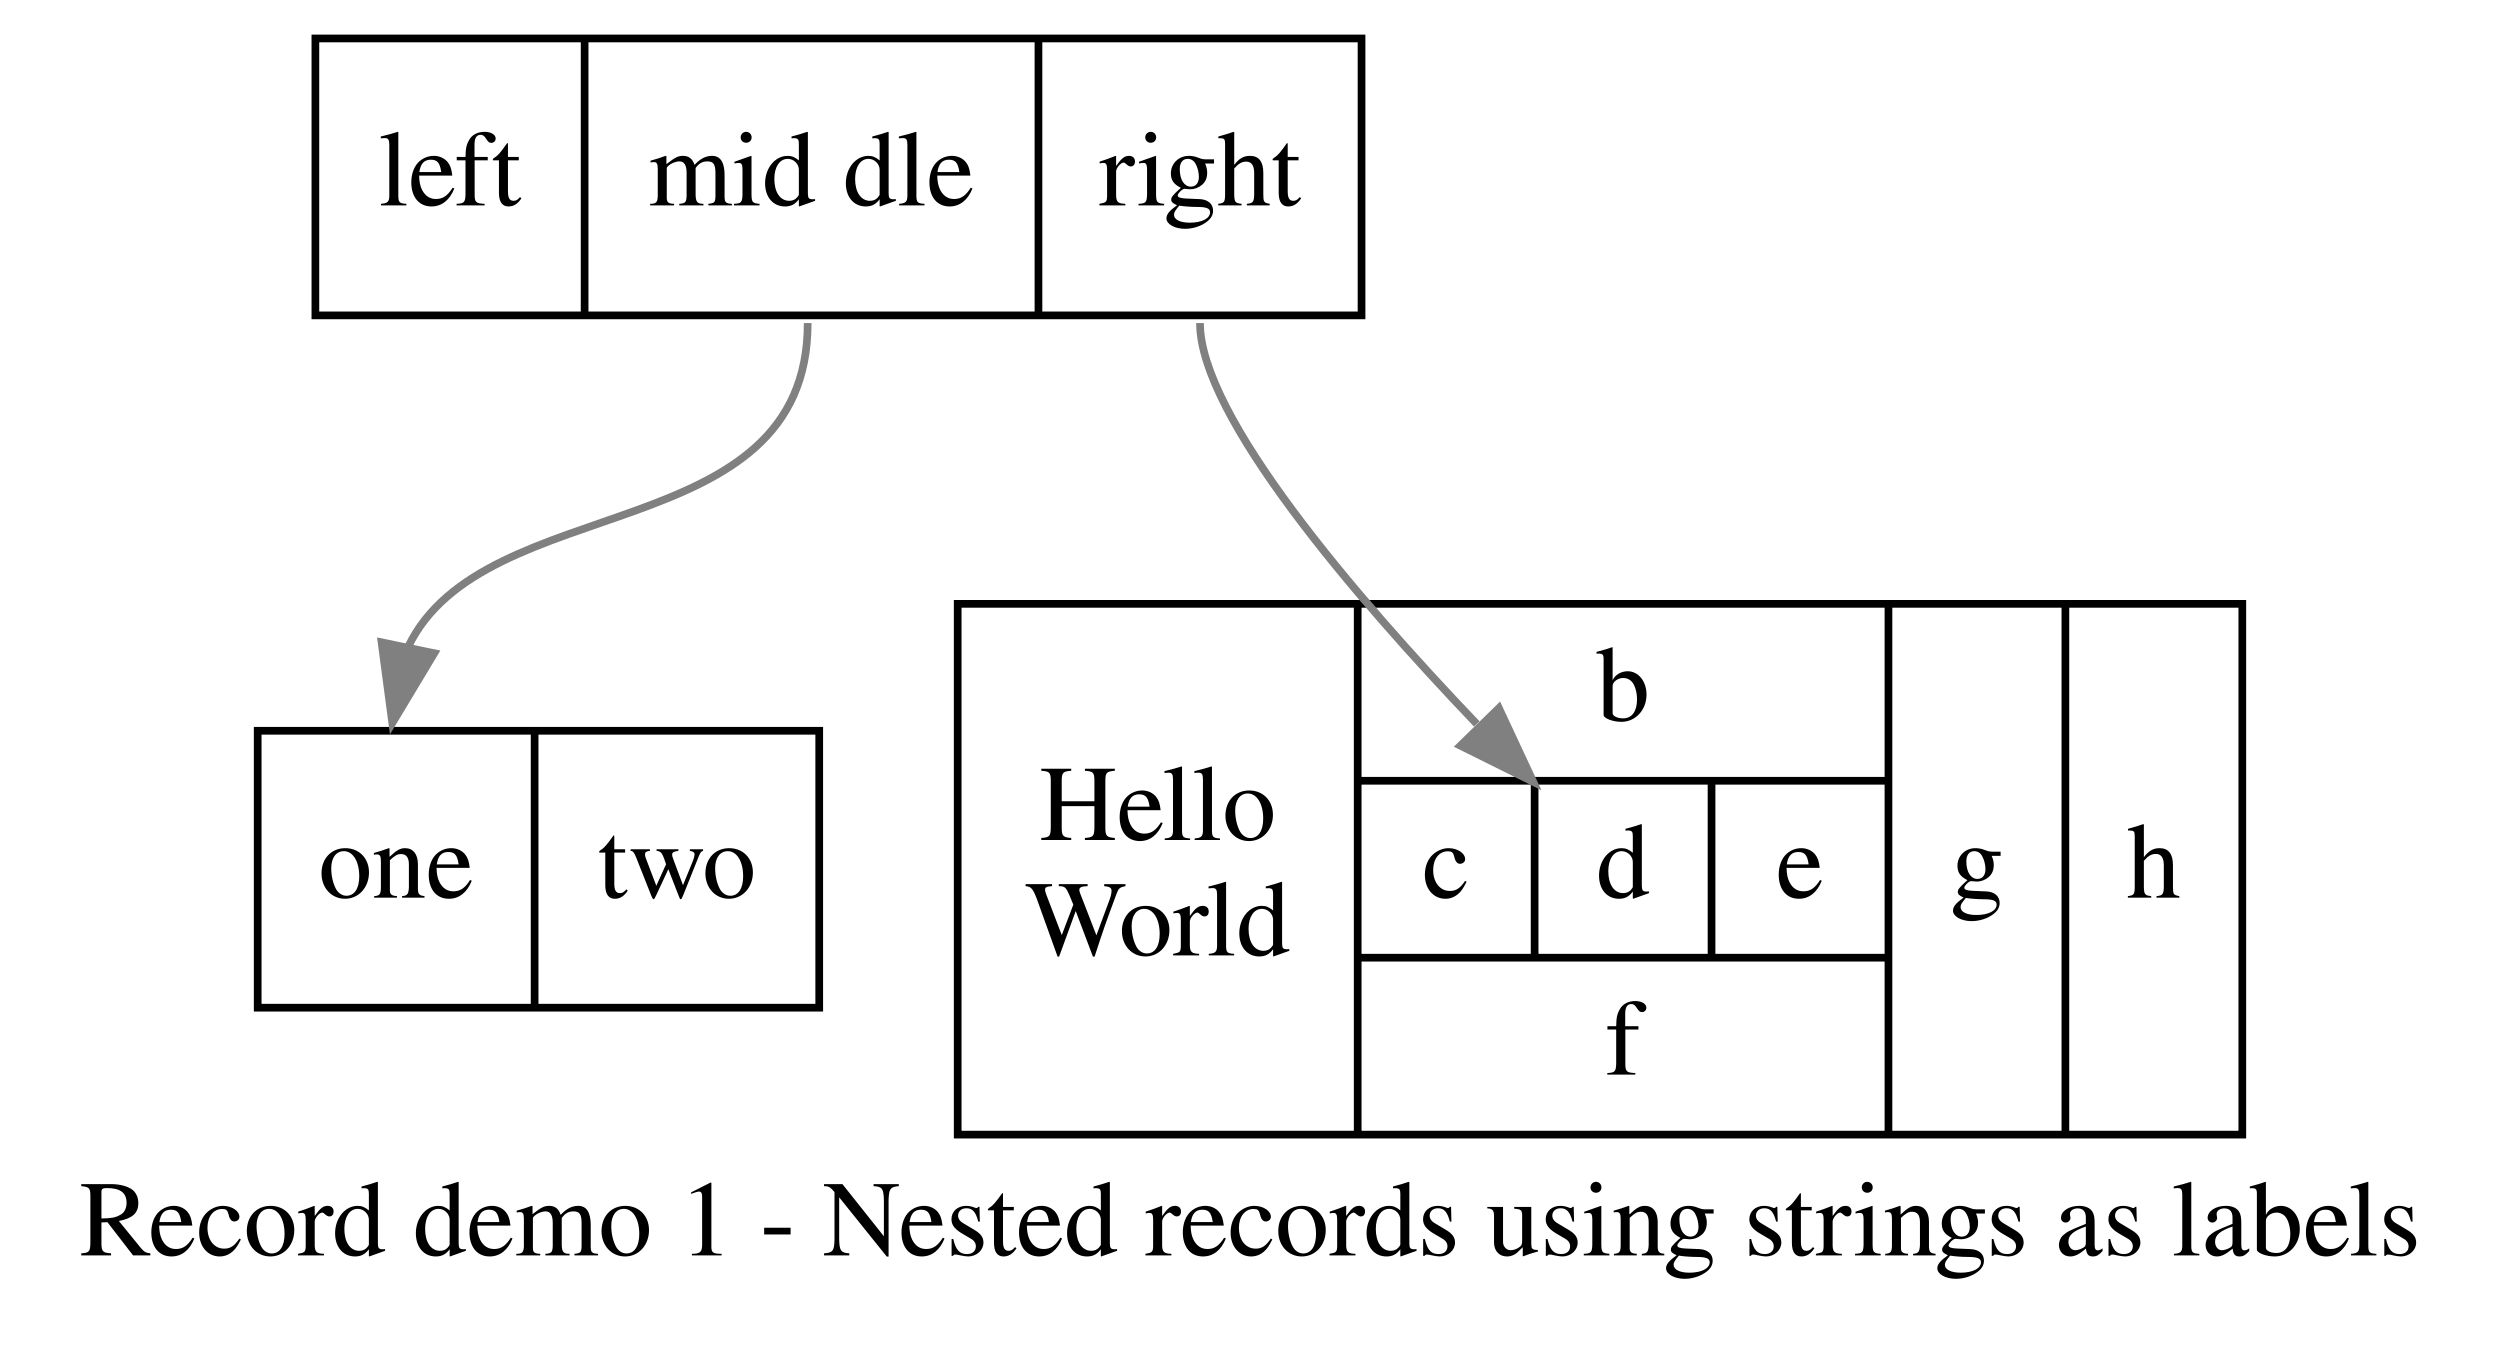
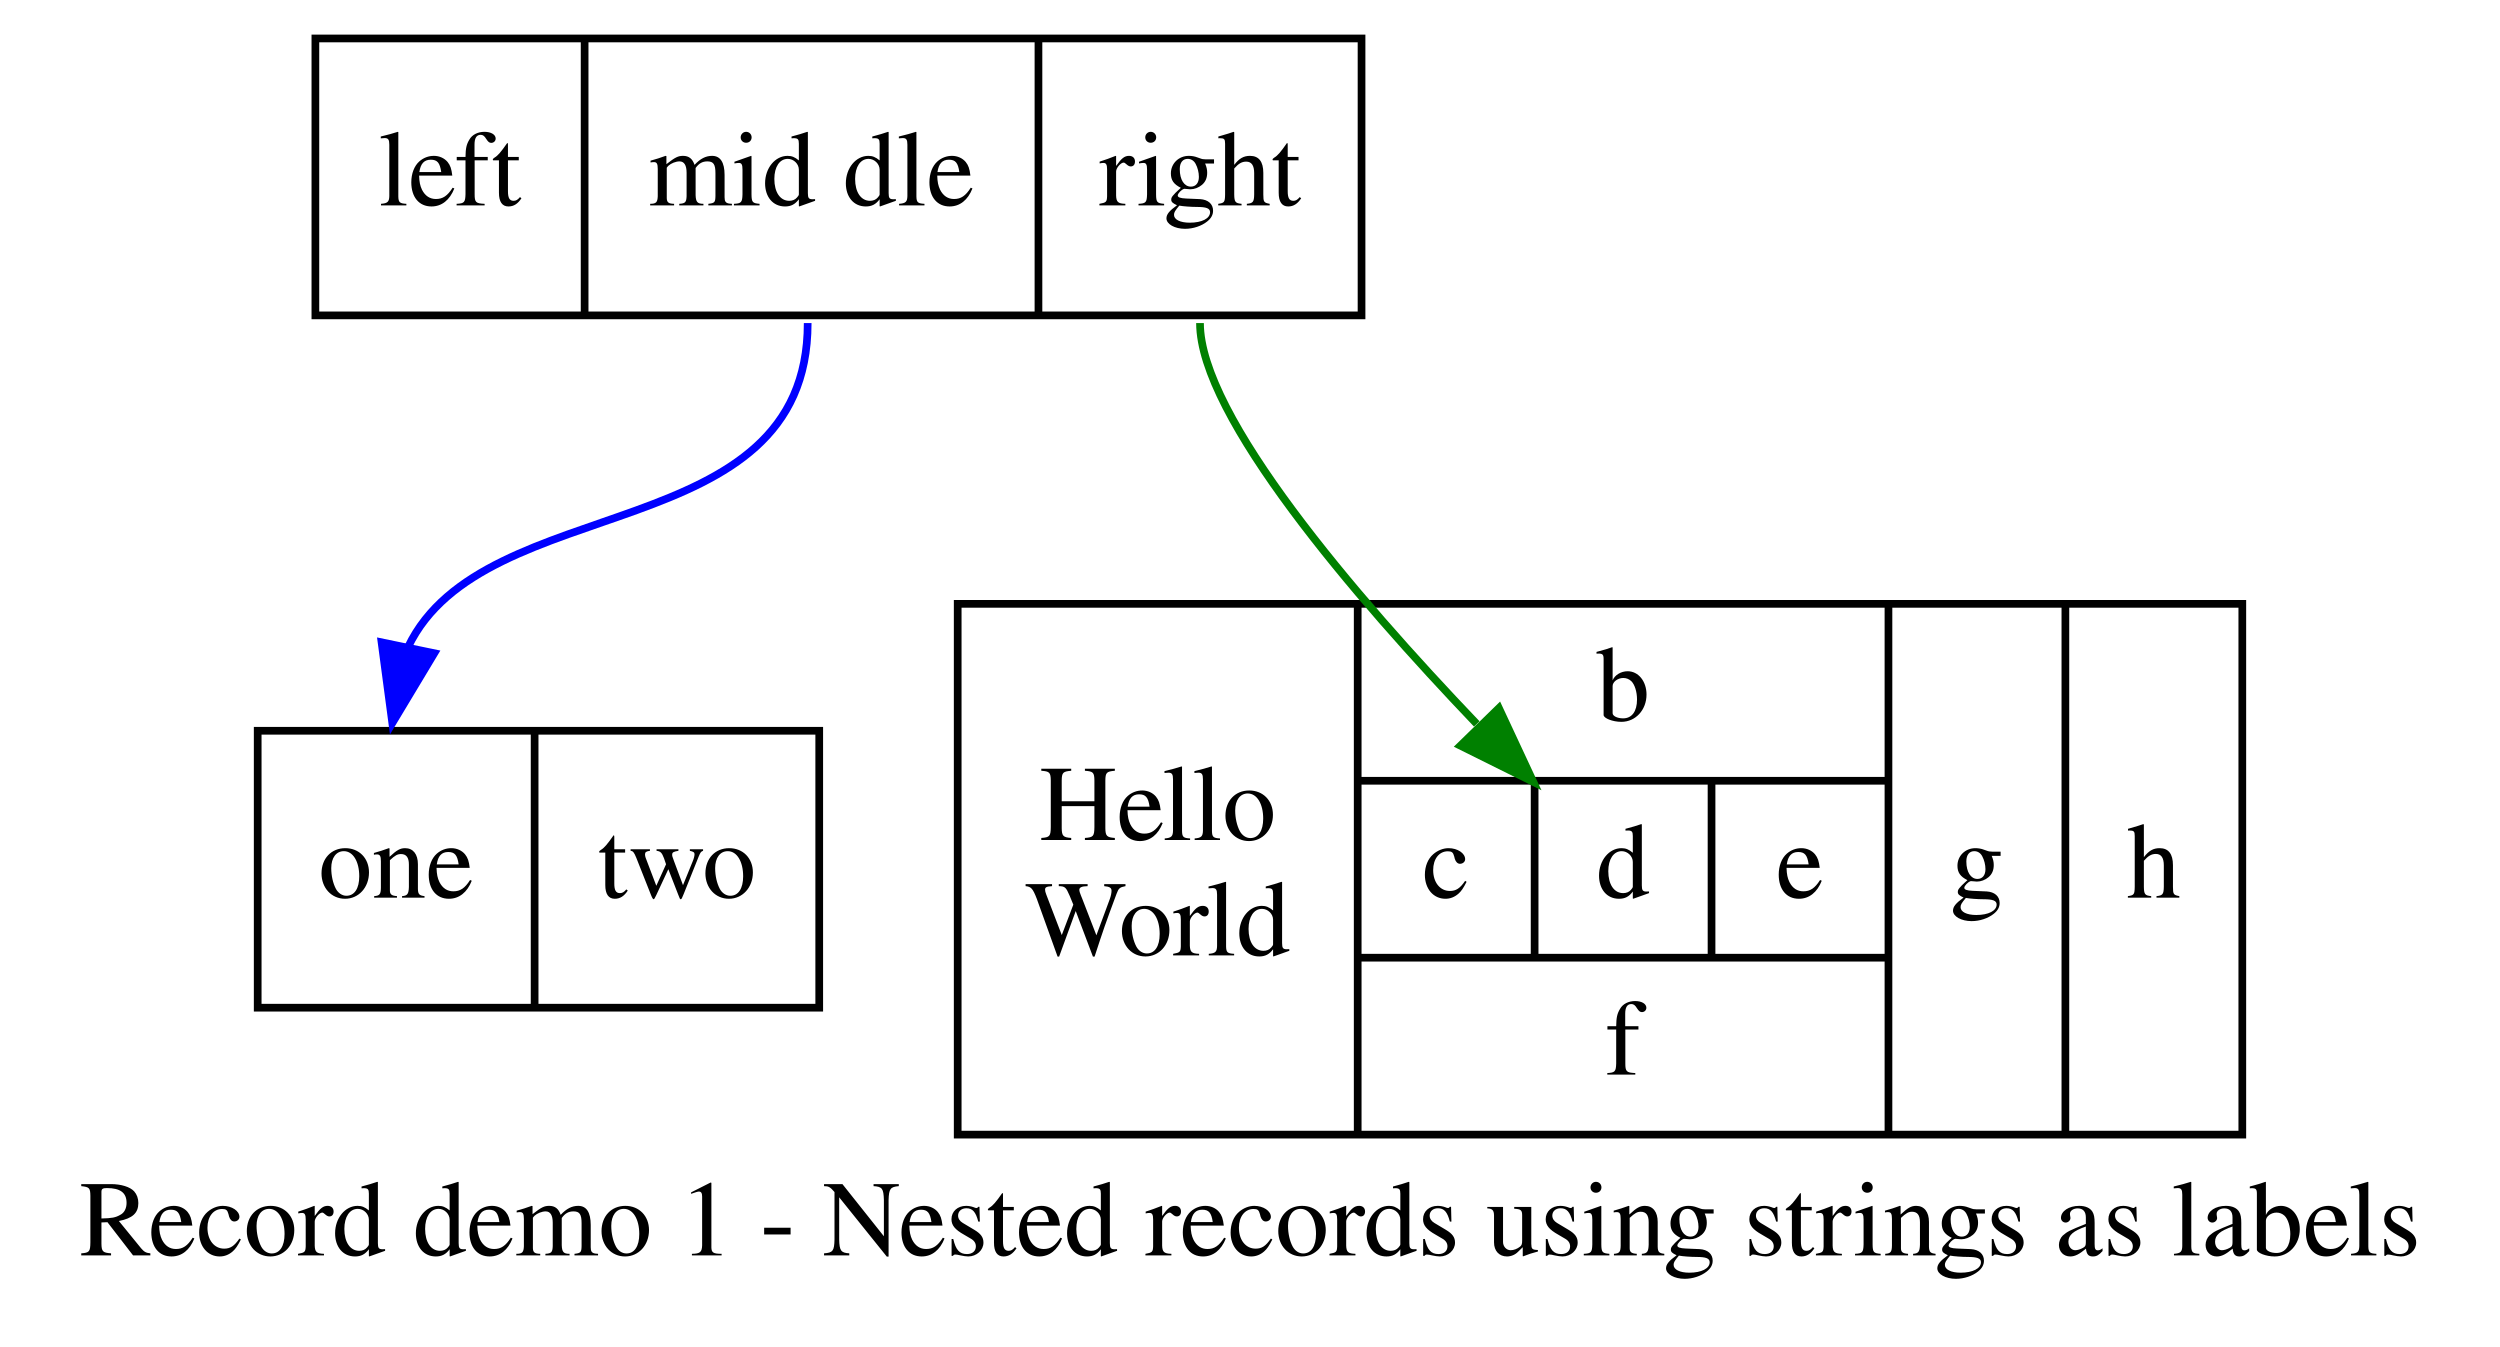
<svg xmlns="http://www.w3.org/2000/svg" width="325pt" height="175pt" viewBox="0.00 0.00 325.00 175.00">
  <g id="graph0" class="graph" transform="scale(1 1) rotate(0) translate(4 171)">
    <polygon fill="white" stroke="white" points="-4,5 -4,-171 322,-171 322,5 -4,5" />
    <text text-anchor="middle" x="158.5" y="-7.8" font-family="Times,serif" font-size="14.00">Record demo 1 - Nested records using strings as labels</text>
    <g id="node1" class="node">
      <polygon fill="none" stroke="black" points="37,-130 37,-166 173,-166 173,-130 37,-130" />
      <text text-anchor="middle" x="54.5" y="-144.3" font-family="Times,serif" font-size="14.00">left</text>
      <polyline fill="none" stroke="black" points="72,-130 72,-166 " />
      <text text-anchor="middle" x="101.5" y="-144.3" font-family="Times,serif" font-size="14.00">mid dle</text>
      <polyline fill="none" stroke="black" points="131,-130 131,-166 " />
      <text text-anchor="middle" x="152" y="-144.3" font-family="Times,serif" font-size="14.00">right</text>
    </g>
    <g id="node2" class="node">
      <polygon fill="none" stroke="black" points="29.5,-40 29.5,-76 102.5,-76 102.5,-40 29.5,-40" />
      <text text-anchor="middle" x="47.5" y="-54.3" font-family="Times,serif" font-size="14.00">one</text>
      <polyline fill="none" stroke="black" points="65.5,-40 65.5,-76 " />
      <text text-anchor="middle" x="84" y="-54.3" font-family="Times,serif" font-size="14.00">two</text>
    </g>
    <g id="edge1" class="edge">
-       <path fill="none" stroke="grey" d="M101,-129C101,-99.586 58.915,-107.547 49.051,-86.892" />
-       <polygon fill="grey" stroke="grey" points="52.457,-86.081 47,-77 45.603,-87.502 52.457,-86.081" />
+       <path fill="none" stroke="blue" d="M101,-129C101,-99.586 58.915,-107.547 49.051,-86.892" />
+       <polygon fill="blue" stroke="blue" points="52.457,-86.081 47,-77 45.603,-87.502 52.457,-86.081" />
    </g>
    <g id="node3" class="node">
      <polygon fill="none" stroke="black" points="120.5,-23.5 120.5,-92.5 287.5,-92.5 287.5,-23.5 120.5,-23.5" />
      <text text-anchor="middle" x="146.5" y="-61.8" font-family="Times,serif" font-size="14.00">Hello</text>
      <text text-anchor="middle" x="146.5" y="-46.8" font-family="Times,serif" font-size="14.00">World</text>
      <polyline fill="none" stroke="black" points="172.5,-23.5 172.5,-92.5 " />
      <text text-anchor="middle" x="207" y="-77.3" font-family="Times,serif" font-size="14.00">b</text>
      <polyline fill="none" stroke="black" points="172.5,-69.5 241.5,-69.5 " />
      <text text-anchor="middle" x="184" y="-54.3" font-family="Times,serif" font-size="14.00">c</text>
      <polyline fill="none" stroke="black" points="195.5,-46.5 195.5,-69.5 " />
      <text text-anchor="middle" x="207" y="-54.3" font-family="Times,serif" font-size="14.00">d</text>
      <polyline fill="none" stroke="black" points="218.5,-46.5 218.5,-69.5 " />
      <text text-anchor="middle" x="230" y="-54.3" font-family="Times,serif" font-size="14.00">e</text>
      <polyline fill="none" stroke="black" points="172.5,-46.5 241.5,-46.5 " />
      <text text-anchor="middle" x="207" y="-31.3" font-family="Times,serif" font-size="14.00">f</text>
      <polyline fill="none" stroke="black" points="241.5,-23.5 241.5,-92.5 " />
      <text text-anchor="middle" x="253" y="-54.3" font-family="Times,serif" font-size="14.00">g</text>
      <polyline fill="none" stroke="black" points="264.5,-23.5 264.5,-92.5 " />
      <text text-anchor="middle" x="276" y="-54.3" font-family="Times,serif" font-size="14.00">h</text>
    </g>
    <g id="edge2" class="edge">
-       <path fill="none" stroke="grey" d="M152,-129C152,-116.94 172.081,-93.532 187.976,-76.892" />
-       <polygon fill="grey" stroke="grey" points="190.859,-78.949 195.336,-69.347 185.848,-74.061 190.859,-78.949" />
+       <path fill="none" stroke="green" d="M152,-129C152,-116.94 172.081,-93.532 187.976,-76.892" />
+       <polygon fill="green" stroke="green" points="190.859,-78.949 195.336,-69.347 185.848,-74.061 190.859,-78.949" />
    </g>
  </g>
</svg>
